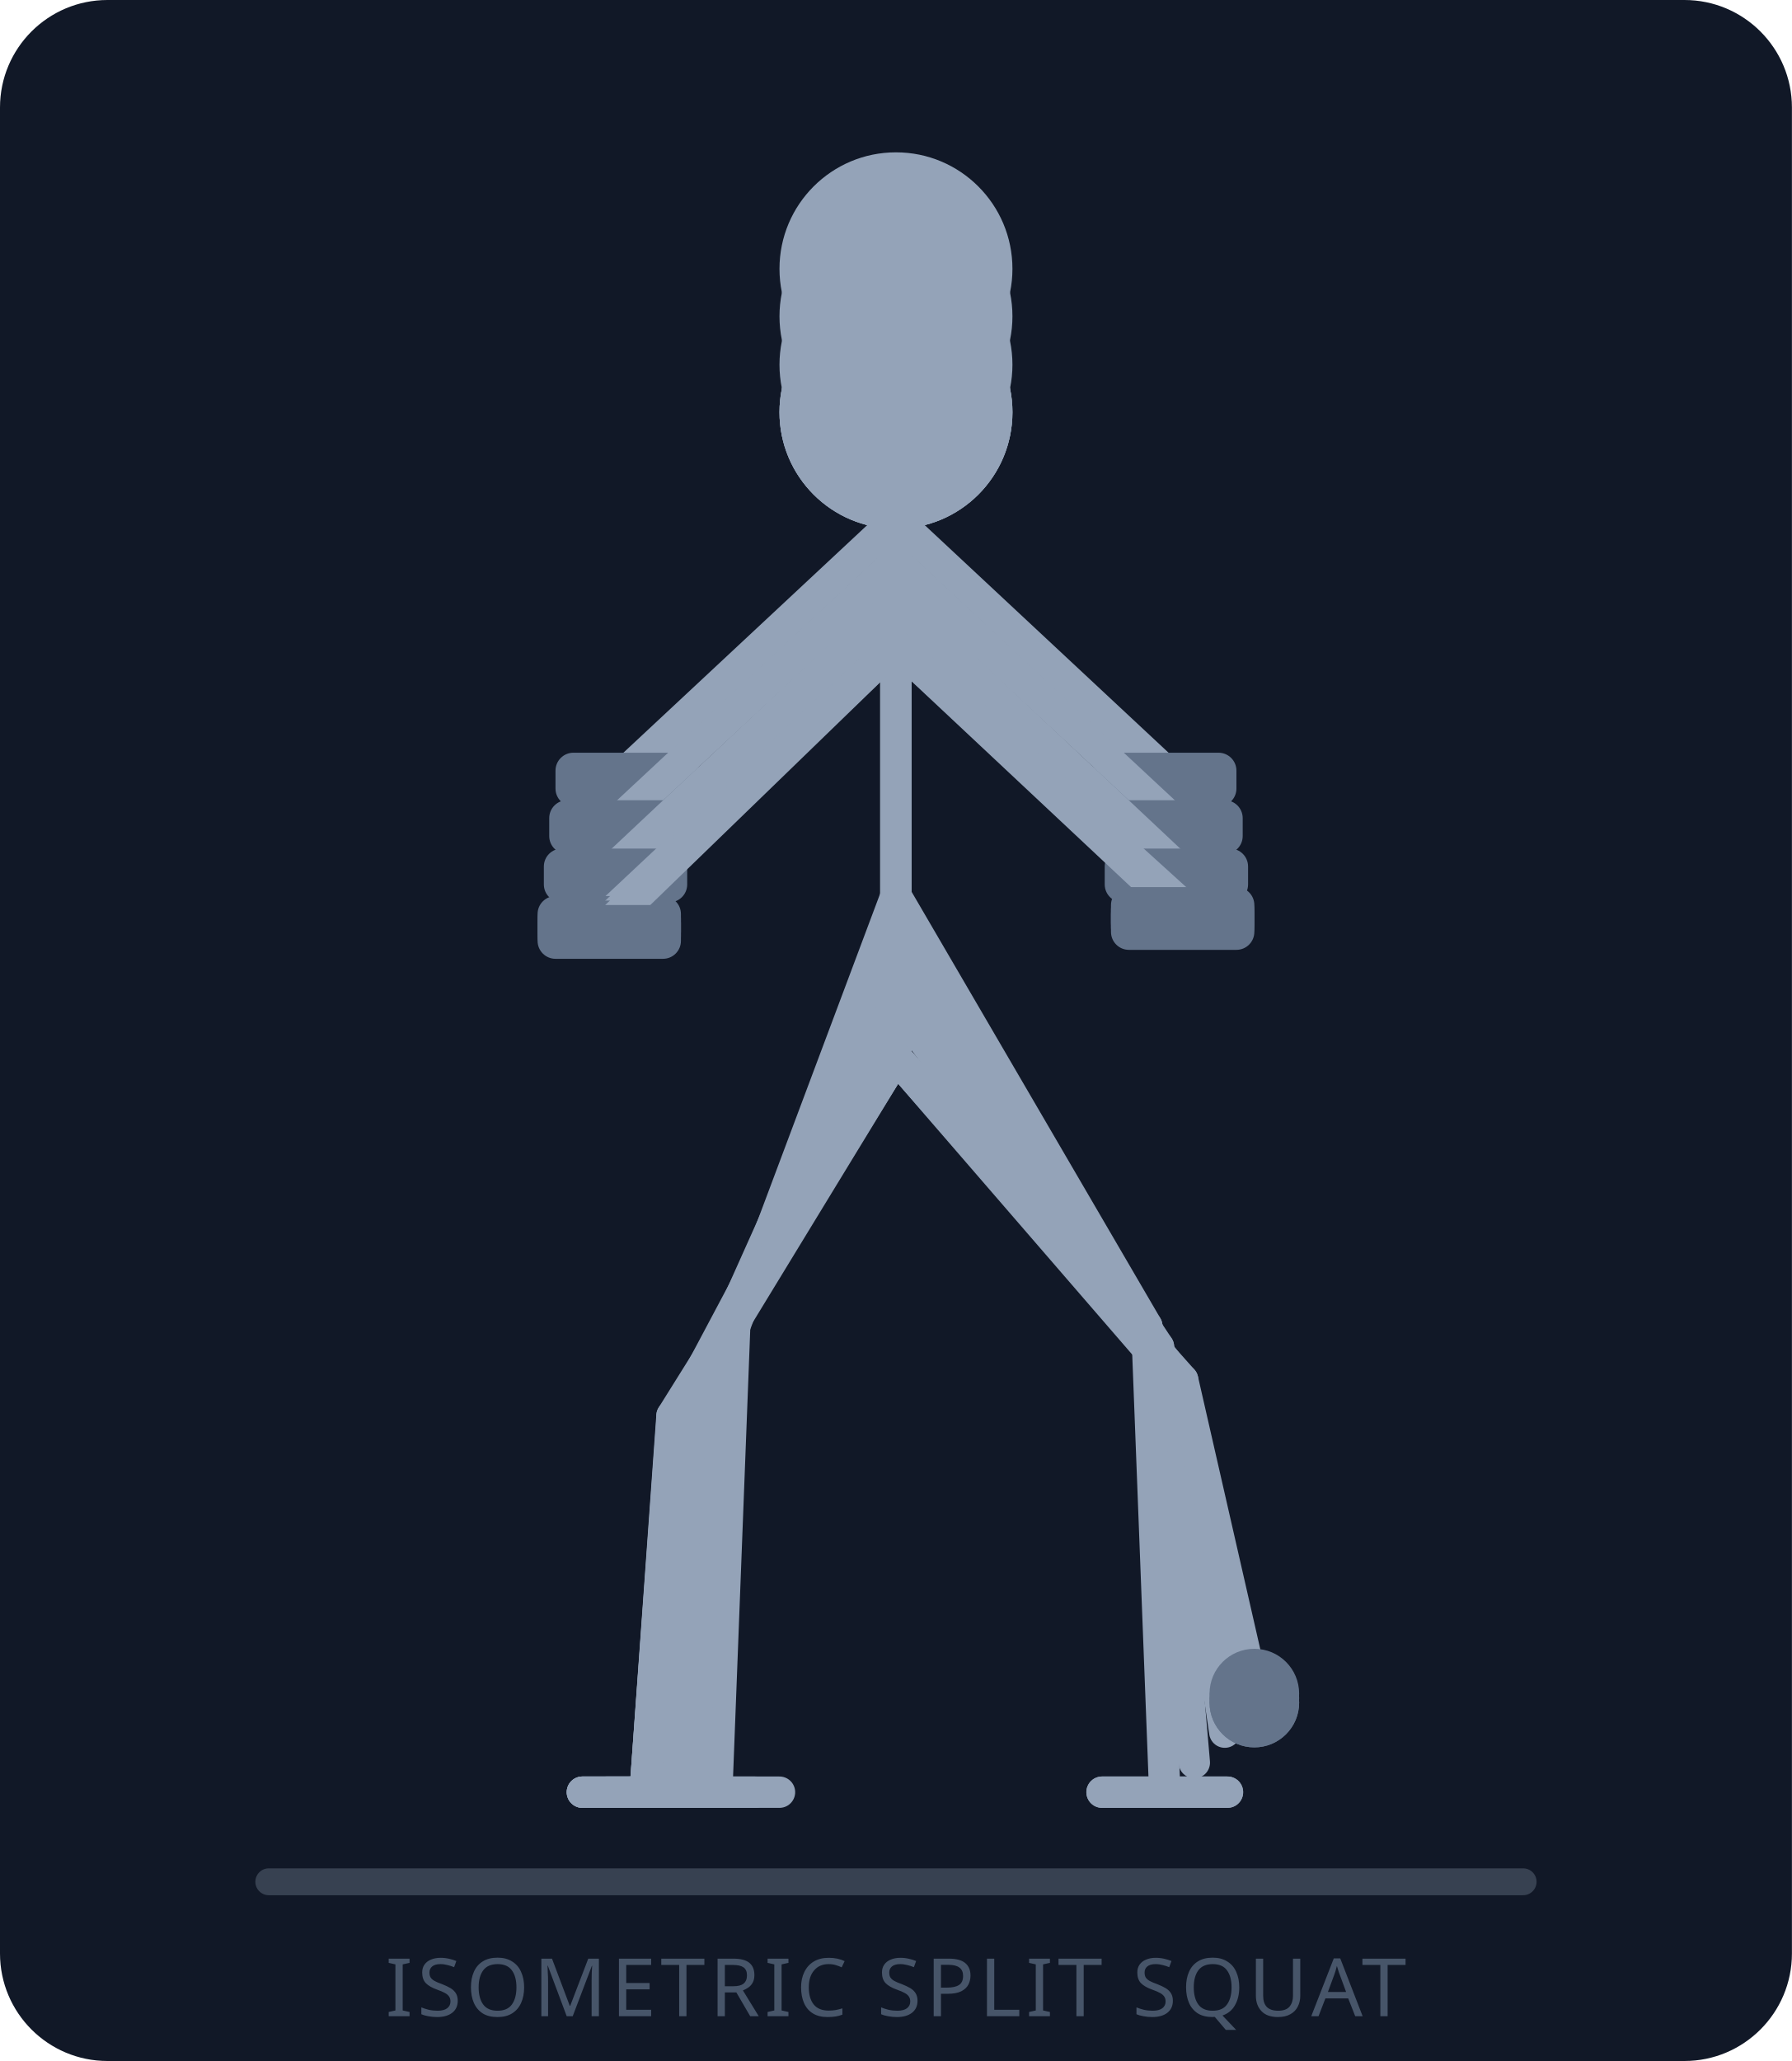
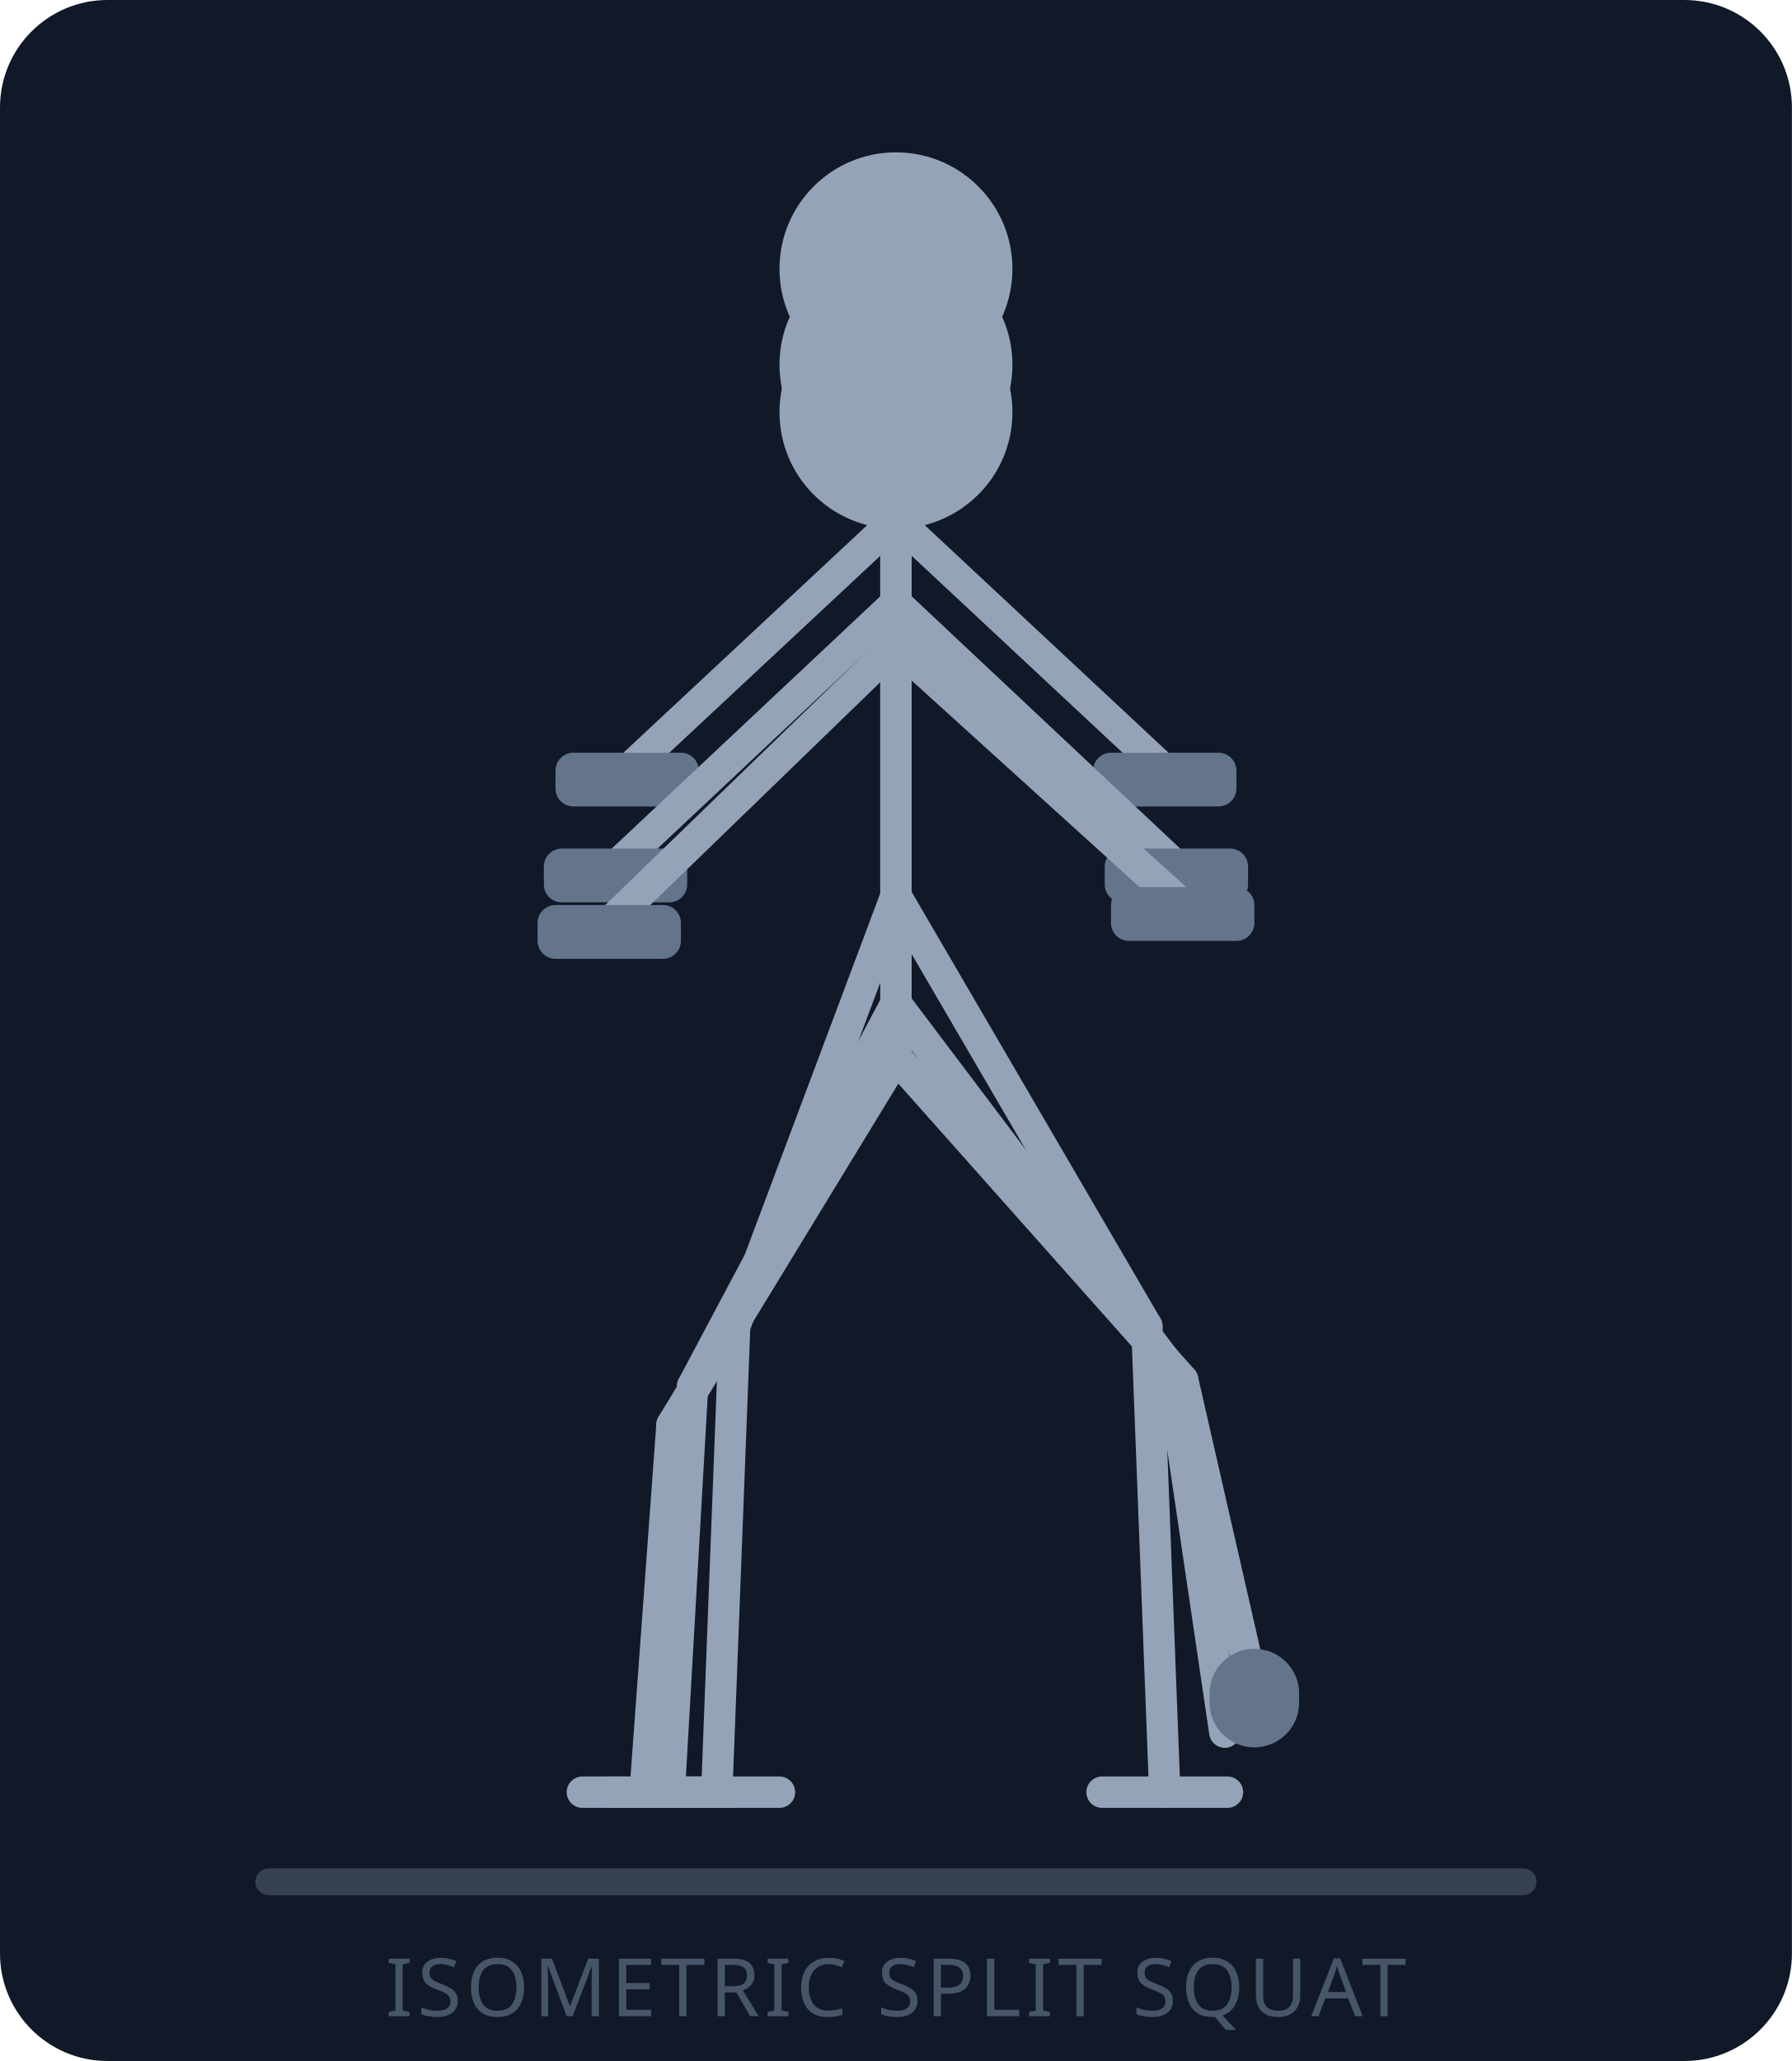
<svg xmlns="http://www.w3.org/2000/svg" viewBox="0 0 200 230">
-   <rect width="200" height="230" fill="#111827" rx="12" />
+   <rect width="200" height="230" fill="#111827" rx="12" stroke="none" />
  <style>
-     .f1{animation:sh1 6s linear infinite}.f2{animation:sh2 6s linear infinite}.f3{animation:sh3 6s linear infinite}.f4{animation:sh4 6s linear infinite}.f5{animation:sh5 6s linear infinite}.f6{animation:sh6 6s linear infinite}
-     @keyframes sh1{0%,13.7%{opacity:1}16.7%,100%{opacity:0}}
-     @keyframes sh2{0%,16.7%{opacity:0}19.7%,30.3%{opacity:1}33.3%,100%{opacity:0}}
-     @keyframes sh3{0%,33.3%{opacity:0}36.3%,47%{opacity:1}50%,100%{opacity:0}}
-     @keyframes sh4{0%,50%{opacity:0}53%,63.7%{opacity:1}66.7%,100%{opacity:0}}
-     @keyframes sh5{0%,66.7%{opacity:0}69.7%,80.3%{opacity:1}83.3%,100%{opacity:0}}
-     @keyframes sh6{0%,83.3%{opacity:0}86.3%,97%{opacity:1}100%{opacity:0}}
+     .f1{animation:sh1 4s linear infinite}
+     .f2{animation:sh2 4s linear infinite}
+     .f3{animation:sh3 4s linear infinite}
+     @keyframes sh1{0%,27%{opacity:1}33%,90%{opacity:0}100%{opacity:1}}
+     @keyframes sh2{0%,33%{opacity:0}40%,60%{opacity:1}66%,100%{opacity:0}}
+     @keyframes sh3{0%,66%{opacity:0}72%,93%{opacity:1}100%{opacity:0}}
  </style>
  <g class="f1" stroke="#94a3b8" stroke-width="3.5" stroke-linecap="round" fill="none">
    <circle cx="100" cy="30" r="13" fill="#94a3b8" stroke="none" />
    <line x1="100" y1="43" x2="100" y2="100" />
    <line x1="100" y1="58" x2="70" y2="86" />
    <line x1="100" y1="58" x2="130" y2="86" />
    <rect x="62" y="84" width="16" height="6" fill="#64748b" rx="2" stroke="none" />
    <rect x="122" y="84" width="16" height="6" fill="#64748b" rx="2" stroke="none" />
    <line x1="100" y1="100" x2="82" y2="148" />
    <line x1="82" y1="148" x2="80" y2="200" />
    <line x1="100" y1="100" x2="128" y2="148" />
    <line x1="128" y1="148" x2="130" y2="200" />
    <line x1="73" y1="200" x2="87" y2="200" />
    <line x1="123" y1="200" x2="137" y2="200" />
  </g>
  <g class="f2" stroke="#94a3b8" stroke-width="3.5" stroke-linecap="round" fill="none">
-     <circle cx="100" cy="35.3" r="13" fill="#94a3b8" stroke="none" />
-     <line x1="100" y1="48.3" x2="100" y2="106" />
-     <line x1="100" y1="62.7" x2="69.3" y2="91.3" />
-     <line x1="100" y1="62.7" x2="130.7" y2="91.3" />
-     <rect x="61.3" y="89.3" width="16" height="6" fill="#64748b" rx="2" stroke="none" />
-     <rect x="122.7" y="89.3" width="16" height="6" fill="#64748b" rx="2" stroke="none" />
-     <line x1="100" y1="106" x2="79.7" y2="151.3" />
-     <line x1="79.7" y1="151.3" x2="77.3" y2="200" />
-     <line x1="100" y1="106" x2="129.3" y2="150.3" />
-     <line x1="129.3" y1="150.3" x2="133.3" y2="196.7" />
-     <line x1="70.3" y1="200" x2="84.3" y2="200" />
-     <line x1="123" y1="200" x2="137" y2="200" />
-   </g>
-   <g class="f3" stroke="#94a3b8" stroke-width="3.5" stroke-linecap="round" fill="none">
    <circle cx="100" cy="40.7" r="13" fill="#94a3b8" stroke="none" />
    <line x1="100" y1="53.7" x2="100" y2="112" />
    <line x1="100" y1="67.3" x2="68.7" y2="96.7" />
    <line x1="100" y1="67.3" x2="131.3" y2="96.7" />
    <rect x="60.7" y="94.7" width="16" height="6" fill="#64748b" rx="2" stroke="none" />
    <rect x="123.3" y="94.7" width="16" height="6" fill="#64748b" rx="2" stroke="none" />
    <line x1="100" y1="112" x2="77.3" y2="154.7" />
    <line x1="77.3" y1="154.7" x2="74.7" y2="200" />
    <line x1="100" y1="112" x2="130.7" y2="152.7" />
    <line x1="130.7" y1="152.7" x2="136.7" y2="193.3" />
    <line x1="67.7" y1="200" x2="81.7" y2="200" />
    <circle cx="140" cy="190" r="5" fill="#64748b" stroke="none" />
  </g>
-   <g class="f4" stroke="#94a3b8" stroke-width="3.5" stroke-linecap="round" fill="none">
-     <circle cx="100" cy="46" r="13" fill="#94a3b8" stroke="none" />
-     <line x1="100" y1="59" x2="100" y2="118" />
-     <line x1="100" y1="72" x2="68" y2="102" />
-     <line x1="100" y1="72" x2="132" y2="102" />
-     <rect x="60" y="100" width="16" height="6" fill="#64748b" rx="2" stroke="none" />
-     <rect x="124" y="100" width="16" height="6" fill="#64748b" rx="2" stroke="none" />
-     <line x1="100" y1="118" x2="75" y2="158" />
-     <line x1="75" y1="158" x2="72" y2="200" />
-     <line x1="100" y1="118" x2="132" y2="155" />
-     <line x1="132" y1="155" x2="140" y2="190" />
-     <line x1="65" y1="200" x2="79" y2="200" />
-     <circle cx="140" cy="190" r="5" fill="#64748b" stroke="none" />
-   </g>
-   <g class="f5" stroke="#94a3b8" stroke-width="3.5" stroke-linecap="round" fill="none">
-     <circle cx="100" cy="46" r="13" fill="#94a3b8" stroke="none" />
-     <line x1="100" y1="59" x2="100" y2="118" />
-     <line x1="100" y1="72" x2="68" y2="102.5" />
-     <line x1="100" y1="72" x2="132" y2="101.5" />
-     <rect x="60" y="100.5" width="16" height="6" fill="#64748b" rx="2" stroke="none" />
-     <rect x="124" y="99.5" width="16" height="6" fill="#64748b" rx="2" stroke="none" />
-     <line x1="100" y1="118" x2="75" y2="158.5" />
-     <line x1="75" y1="158.5" x2="72" y2="200" />
-     <line x1="100" y1="118" x2="132" y2="154.5" />
-     <line x1="132" y1="154.5" x2="140" y2="189.5" />
-     <line x1="65" y1="200" x2="79" y2="200" />
-     <circle cx="140" cy="189.5" r="5" fill="#64748b" stroke="none" />
-   </g>
-   <g class="f6" stroke="#94a3b8" stroke-width="3.5" stroke-linecap="round" fill="none">
+   <g class="f3" stroke="#94a3b8" stroke-width="3.5" stroke-linecap="round" fill="none">
    <circle cx="100" cy="46" r="13" fill="#94a3b8" stroke="none" />
    <line x1="100" y1="59" x2="100" y2="118" />
    <line x1="100" y1="72" x2="68" y2="103" />
    <line x1="100" y1="72" x2="132" y2="101" />
    <rect x="60" y="101" width="16" height="6" fill="#64748b" rx="2" stroke="none" />
    <rect x="124" y="99" width="16" height="6" fill="#64748b" rx="2" stroke="none" />
    <line x1="100" y1="118" x2="75" y2="159" />
    <line x1="75" y1="159" x2="72" y2="200" />
    <line x1="100" y1="118" x2="132" y2="154" />
    <line x1="132" y1="154" x2="140" y2="189" />
    <line x1="65" y1="200" x2="79" y2="200" />
    <circle cx="140" cy="189" r="5" fill="#64748b" stroke="none" />
  </g>
  <line x1="30" y1="210" x2="170" y2="210" stroke="#374151" stroke-width="3" stroke-linecap="round" />
  <text x="100" y="225" font-family="sans-serif" font-size="9" fill="#475569" text-anchor="middle" letter-spacing="0.5">ISOMETRIC SPLIT SQUAT</text>
</svg>
